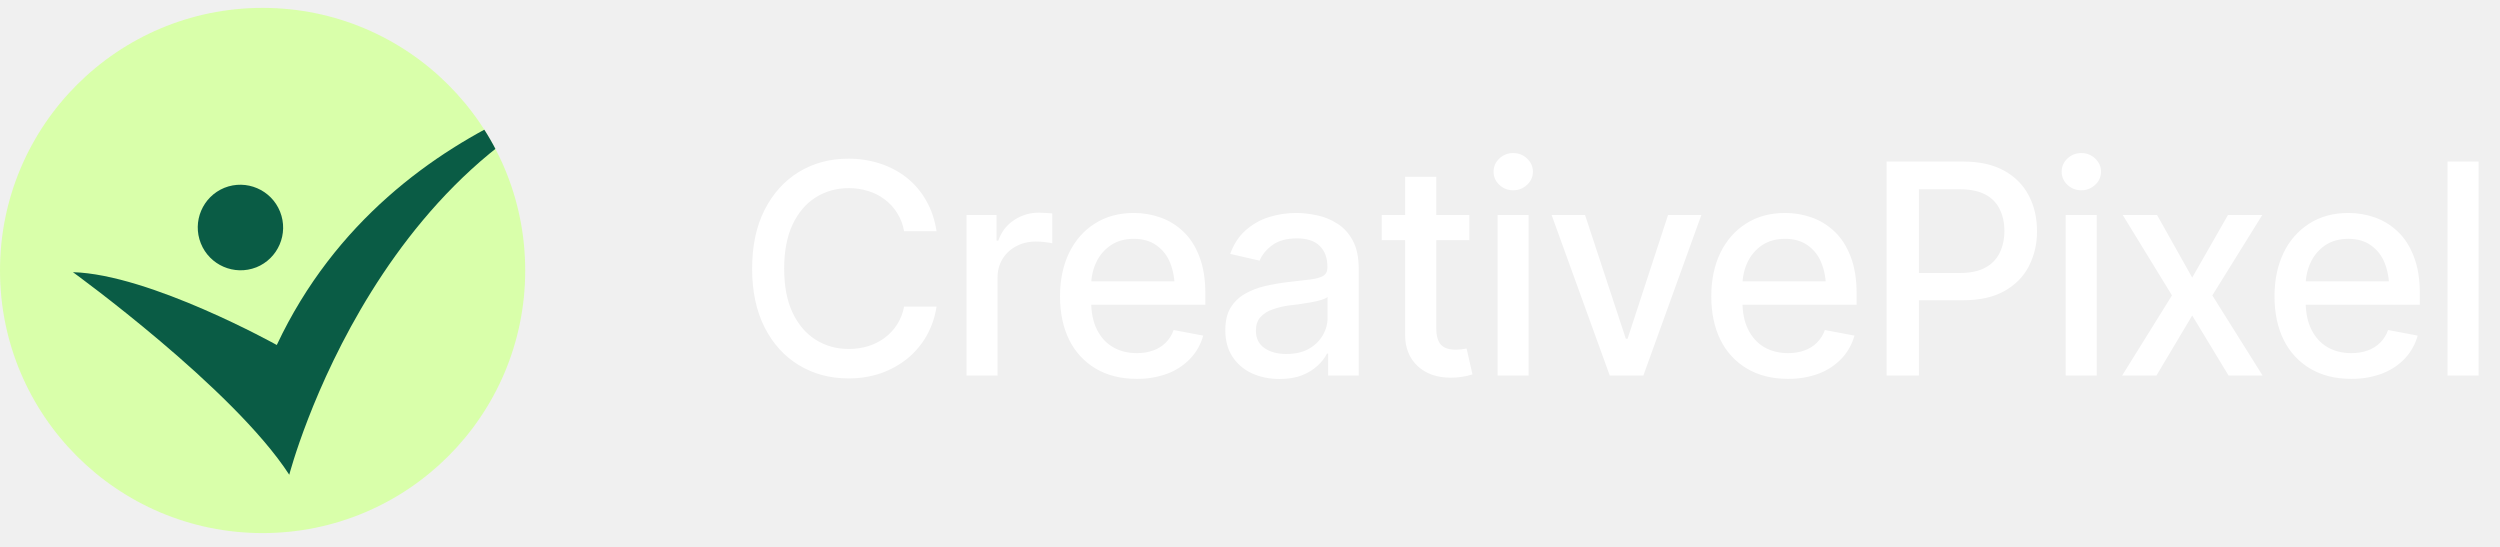
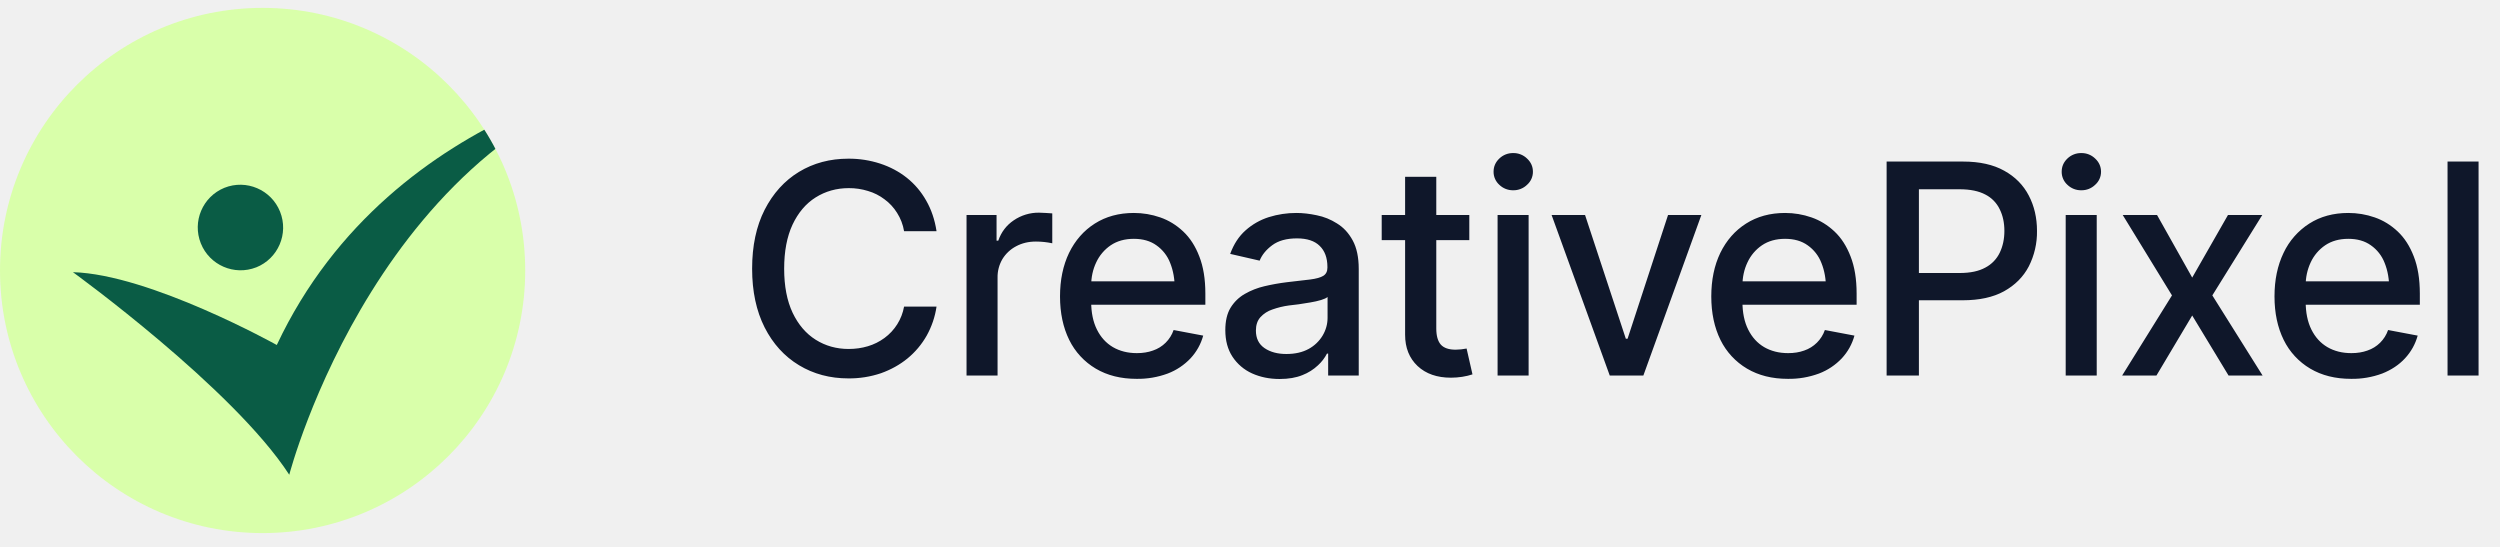
<svg xmlns="http://www.w3.org/2000/svg" width="119" height="26" fill="none">
  <path fill="#D9FFAA" d="M12.5 25.375c6.904 0 12.5-5.596 12.5-12.5 0-6.903-5.596-12.5-12.5-12.5S0 5.972 0 12.875c0 6.904 5.596 12.5 12.5 12.5Z" />
  <mask id="a" width="25" height="26" x="0" y="0" maskUnits="userSpaceOnUse" style="mask-type:alpha">
    <path fill="#D9FFAA" d="M12.5 25.375c6.904 0 12.5-5.596 12.5-12.5 0-6.903-5.596-12.5-12.5-12.5S0 5.972 0 12.875c0 6.904 5.596 12.5 12.5 12.5Z" />
  </mask>
  <g fill="#0A5C45" mask="url(#a)">
    <path d="M12.195 12.727A2.039 2.039 0 1 0 10.68 8.94a2.039 2.039 0 0 0 1.515 3.786Z" />
    <path d="M3.472 12.956s7.624 5.52 10.297 9.642c0 0 4.357-16.771 18.22-19.445 0 0-13.269 1.486-18.814 13.269 0 0-6.04-3.367-9.703-3.466Z" />
  </g>
-   <path fill="#fff" d="M40.382 18.012c-.875 0-1.66-.21-2.352-.629-.693-.419-1.237-1.018-1.634-1.798-.396-.783-.595-1.715-.595-2.795 0-1.09.199-2.024.595-2.803.401-.784.946-1.386 1.634-1.805.693-.42 1.477-.629 2.352-.629a4.79 4.79 0 0 1 1.51.233c.474.155.898.38 1.272.676.373.297.681.659.923 1.087.246.429.41.914.492 1.456h-1.545a2.322 2.322 0 0 0-.335-.875 2.29 2.29 0 0 0-.595-.642 2.411 2.411 0 0 0-.786-.397 3.01 3.01 0 0 0-.916-.136c-.583 0-1.11.148-1.58.444-.464.292-.83.725-1.1 1.299-.264.57-.396 1.267-.396 2.092 0 .829.134 1.529.403 2.098.27.565.636.994 1.1 1.285.466.292.987.438 1.566.438.324 0 .63-.044.916-.13a2.57 2.57 0 0 0 .786-.39 2.367 2.367 0 0 0 .937-1.497h1.545a4.035 4.035 0 0 1-.472 1.388c-.237.415-.54.775-.91 1.08-.368.3-.79.535-1.264.704a4.714 4.714 0 0 1-1.551.246Zm5.625-.137v-7.642h1.429v1.223h.082c.141-.41.387-.733.738-.97a2.092 2.092 0 0 1 1.203-.363c.091 0 .199.005.322.014.127.005.23.012.307.02v1.423a3.81 3.81 0 0 0-.78-.082c-.35 0-.664.075-.942.225a1.67 1.67 0 0 0-.65.608 1.68 1.68 0 0 0-.232.89v4.654h-1.477Zm8.094.158c-.748 0-1.395-.162-1.942-.486a3.25 3.25 0 0 1-1.264-1.367c-.292-.592-.438-1.283-.438-2.071 0-.784.144-1.474.43-2.071.292-.597.7-1.062 1.224-1.395.53-.337 1.149-.506 1.86-.506.433 0 .852.07 1.258.212.405.141.77.365 1.093.67.324.305.58.702.766 1.19.191.487.287 1.075.287 1.763v.533h-6.077v-1.114h5.311l-.69.37c0-.47-.073-.885-.219-1.245a1.818 1.818 0 0 0-.656-.84c-.287-.206-.645-.308-1.073-.308-.429 0-.795.102-1.1.307a2 2 0 0 0-.691.814c-.16.337-.24.706-.24 1.107v.759c0 .524.092.968.274 1.333.182.365.435.643.759.834.328.191.708.287 1.141.287.283 0 .538-.04.766-.123a1.565 1.565 0 0 0 .984-.977l1.409.266c-.114.41-.315.77-.602 1.08a2.92 2.92 0 0 1-1.087.725 4.076 4.076 0 0 1-1.483.253Zm6.808.007c-.483 0-.92-.09-1.313-.267a2.195 2.195 0 0 1-.93-.793c-.227-.346-.341-.768-.341-1.265 0-.433.082-.786.246-1.06.169-.277.394-.498.677-.662a3.45 3.45 0 0 1 .943-.37 10.03 10.03 0 0 1 1.067-.19c.46-.051.831-.094 1.114-.13.282-.037.487-.094.615-.172.132-.082.198-.212.198-.39v-.034c0-.432-.123-.767-.369-1.004-.241-.237-.601-.356-1.08-.356-.497 0-.89.11-1.182.328-.288.214-.486.458-.595.732l-1.402-.322c.17-.464.413-.838.732-1.12a3.041 3.041 0 0 1 1.107-.63 4.35 4.35 0 0 1 1.313-.198c.305 0 .629.037.97.11.342.068.664.198.964.39.306.186.554.455.745.806.192.35.288.804.288 1.36v5.072H63.22V16.83h-.055a2.01 2.01 0 0 1-.43.56 2.275 2.275 0 0 1-.74.465c-.3.123-.662.185-1.086.185Zm.321-1.19c.415 0 .768-.08 1.06-.24a1.75 1.75 0 0 0 .67-.642c.155-.264.232-.544.232-.84v-.992c-.054.05-.157.098-.307.144-.15.045-.322.084-.513.116s-.378.061-.56.089c-.183.023-.336.04-.459.055a3.89 3.89 0 0 0-.786.191 1.333 1.333 0 0 0-.574.37c-.141.159-.212.37-.212.635 0 .369.137.647.41.834.274.187.62.28 1.04.28Zm8.709-6.617v1.196h-4.17v-1.196h4.17Zm-3.056-1.818h1.484v7.218c0 .351.073.609.218.773.146.16.381.239.705.239a2.802 2.802 0 0 0 .52-.055l.28 1.23c-.151.05-.315.09-.493.117a3.494 3.494 0 0 1-.533.041c-.66 0-1.19-.184-1.586-.554-.396-.373-.595-.87-.595-1.49v-7.52Zm4.402 9.46v-7.642h1.477v7.642h-1.477Zm.746-8.818a.927.927 0 0 1-.663-.26.828.828 0 0 1-.274-.622c0-.246.091-.455.274-.629a.927.927 0 0 1 .663-.26.92.92 0 0 1 .656.26c.187.174.28.383.28.63a.82.82 0 0 1-.28.621.92.92 0 0 1-.656.26Zm8.954 1.176-2.761 7.642h-1.6l-2.768-7.642h1.592l1.942 5.892h.082l1.927-5.892h1.586Zm4.115 7.8c-.747 0-1.394-.162-1.941-.486a3.248 3.248 0 0 1-1.265-1.367c-.291-.592-.437-1.283-.437-2.071 0-.784.143-1.474.43-2.071.292-.597.7-1.062 1.224-1.395.529-.337 1.148-.506 1.86-.506.432 0 .852.07 1.257.212.406.141.77.365 1.094.67.324.305.579.702.766 1.19.191.487.287 1.075.287 1.763v.533h-6.077v-1.114h5.311l-.69.37c0-.47-.073-.885-.22-1.245a1.818 1.818 0 0 0-.655-.84c-.287-.206-.645-.308-1.074-.308-.428 0-.795.102-1.1.307a2 2 0 0 0-.69.814c-.16.337-.24.706-.24 1.107v.759c0 .524.091.968.274 1.333.182.365.435.643.758.834.329.191.709.287 1.142.287.282 0 .538-.04.766-.123a1.577 1.577 0 0 0 .984-.977l1.408.266c-.114.41-.314.77-.601 1.08a2.92 2.92 0 0 1-1.087.725 4.082 4.082 0 0 1-1.484.253Zm4.703-.158V7.69h3.637c.788 0 1.442.146 1.962.437.52.288.909.682 1.169 1.183.26.497.39 1.057.39 1.682a3.61 3.61 0 0 1-.39 1.688c-.26.497-.652.891-1.176 1.183-.52.287-1.176.43-1.969.43h-2.488v-1.298h2.345c.505 0 .913-.087 1.223-.26a1.56 1.56 0 0 0 .684-.711c.146-.305.219-.65.219-1.032 0-.388-.073-.73-.22-1.026a1.52 1.52 0 0 0-.683-.704c-.314-.168-.724-.253-1.23-.253H91.34v8.866h-1.538Zm8.524 0v-7.642h1.477v7.642h-1.477Zm.745-8.818a.928.928 0 0 1-.663-.26.828.828 0 0 1-.273-.622c0-.246.091-.455.273-.629a.928.928 0 0 1 .663-.26.92.92 0 0 1 .657.26c.186.174.28.383.28.63a.82.82 0 0 1-.28.621.92.92 0 0 1-.657.26Zm3.603 1.176 1.674 2.98 1.703-2.98h1.633l-2.378 3.828 2.392 3.814h-1.62l-1.73-2.857-1.702 2.857h-1.633l2.372-3.814-2.345-3.828h1.634Zm9.235 7.8c-.748 0-1.395-.162-1.942-.486a3.245 3.245 0 0 1-1.264-1.367c-.292-.592-.438-1.283-.438-2.071 0-.784.144-1.474.431-2.071a3.348 3.348 0 0 1 1.224-1.395c.528-.337 1.148-.506 1.859-.506.433 0 .852.07 1.258.212.405.141.77.365 1.093.67.324.305.579.702.766 1.19.191.487.287 1.075.287 1.763v.533h-6.077v-1.114h5.312l-.691.37c0-.47-.073-.885-.219-1.245a1.81 1.81 0 0 0-.656-.84c-.287-.206-.645-.308-1.073-.308-.429 0-.795.102-1.101.307a2 2 0 0 0-.69.814 2.55 2.55 0 0 0-.239 1.107v.759c0 .524.091.968.273 1.333.182.365.435.643.759.834.328.191.708.287 1.141.287.283 0 .538-.04.766-.123a1.565 1.565 0 0 0 .984-.977l1.409.266c-.114.41-.315.77-.602 1.08-.287.31-.649.552-1.087.725a4.076 4.076 0 0 1-1.483.253Zm6.07-10.343v10.185h-1.477V7.69h1.477Z" />
+   <path fill="#0F172A" d="M40.382 18.012c-.875 0-1.66-.21-2.352-.629-.693-.419-1.237-1.018-1.634-1.798-.396-.783-.595-1.715-.595-2.795 0-1.09.199-2.024.595-2.803.401-.784.946-1.386 1.634-1.805.693-.42 1.477-.629 2.352-.629a4.79 4.79 0 0 1 1.51.233c.474.155.898.38 1.272.676.373.297.681.659.923 1.087.246.429.41.914.492 1.456h-1.545a2.322 2.322 0 0 0-.335-.875 2.29 2.29 0 0 0-.595-.642 2.411 2.411 0 0 0-.786-.397 3.01 3.01 0 0 0-.916-.136c-.583 0-1.11.148-1.58.444-.464.292-.83.725-1.1 1.299-.264.57-.396 1.267-.396 2.092 0 .829.134 1.529.403 2.098.27.565.636.994 1.1 1.285.466.292.987.438 1.566.438.324 0 .63-.044.916-.13a2.57 2.57 0 0 0 .786-.39 2.367 2.367 0 0 0 .937-1.497h1.545a4.035 4.035 0 0 1-.472 1.388c-.237.415-.54.775-.91 1.08-.368.3-.79.535-1.264.704a4.714 4.714 0 0 1-1.551.246Zm5.625-.137v-7.642h1.429v1.223h.082c.141-.41.387-.733.738-.97a2.092 2.092 0 0 1 1.203-.363c.091 0 .199.005.322.014.127.005.23.012.307.02v1.423a3.81 3.81 0 0 0-.78-.082c-.35 0-.664.075-.942.225a1.67 1.67 0 0 0-.65.608 1.68 1.68 0 0 0-.232.89v4.654h-1.477Zm8.094.158c-.748 0-1.395-.162-1.942-.486a3.25 3.25 0 0 1-1.264-1.367c-.292-.592-.438-1.283-.438-2.071 0-.784.144-1.474.43-2.071.292-.597.7-1.062 1.224-1.395.53-.337 1.149-.506 1.86-.506.433 0 .852.07 1.258.212.405.141.77.365 1.093.67.324.305.58.702.766 1.19.191.487.287 1.075.287 1.763v.533h-6.077v-1.114h5.311l-.69.37c0-.47-.073-.885-.219-1.245a1.818 1.818 0 0 0-.656-.84c-.287-.206-.645-.308-1.073-.308-.429 0-.795.102-1.1.307a2 2 0 0 0-.691.814c-.16.337-.24.706-.24 1.107v.759c0 .524.092.968.274 1.333.182.365.435.643.759.834.328.191.708.287 1.141.287.283 0 .538-.04.766-.123a1.565 1.565 0 0 0 .984-.977l1.409.266c-.114.41-.315.77-.602 1.08a2.92 2.92 0 0 1-1.087.725 4.076 4.076 0 0 1-1.483.253Zm6.808.007c-.483 0-.92-.09-1.313-.267a2.195 2.195 0 0 1-.93-.793c-.227-.346-.341-.768-.341-1.265 0-.433.082-.786.246-1.06.169-.277.394-.498.677-.662a3.45 3.45 0 0 1 .943-.37 10.03 10.03 0 0 1 1.067-.19c.46-.051.831-.094 1.114-.13.282-.037.487-.094.615-.172.132-.082.198-.212.198-.39v-.034c0-.432-.123-.767-.369-1.004-.241-.237-.601-.356-1.08-.356-.497 0-.89.11-1.182.328-.288.214-.486.458-.595.732l-1.402-.322c.17-.464.413-.838.732-1.12a3.041 3.041 0 0 1 1.107-.63 4.35 4.35 0 0 1 1.313-.198c.305 0 .629.037.97.11.342.068.664.198.964.39.306.186.554.455.745.806.192.35.288.804.288 1.36v5.072H63.22V16.83h-.055a2.01 2.01 0 0 1-.43.56 2.275 2.275 0 0 1-.74.465c-.3.123-.662.185-1.086.185Zm.321-1.19c.415 0 .768-.08 1.06-.24a1.75 1.75 0 0 0 .67-.642c.155-.264.232-.544.232-.84v-.992c-.054.05-.157.098-.307.144-.15.045-.322.084-.513.116s-.378.061-.56.089c-.183.023-.336.04-.459.055a3.89 3.89 0 0 0-.786.191 1.333 1.333 0 0 0-.574.37c-.141.159-.212.37-.212.635 0 .369.137.647.41.834.274.187.62.28 1.04.28Zm8.709-6.617v1.196h-4.17v-1.196h4.17Zm-3.056-1.818h1.484v7.218c0 .351.073.609.218.773.146.16.381.239.705.239a2.802 2.802 0 0 0 .52-.055l.28 1.23c-.151.05-.315.09-.493.117a3.494 3.494 0 0 1-.533.041c-.66 0-1.19-.184-1.586-.554-.396-.373-.595-.87-.595-1.49v-7.52Zm4.402 9.46v-7.642h1.477v7.642h-1.477Zm.746-8.818a.927.927 0 0 1-.663-.26.828.828 0 0 1-.274-.622c0-.246.091-.455.274-.629a.927.927 0 0 1 .663-.26.92.92 0 0 1 .656.26c.187.174.28.383.28.63a.82.82 0 0 1-.28.621.92.92 0 0 1-.656.26Zm8.954 1.176-2.761 7.642h-1.6l-2.768-7.642h1.592l1.942 5.892h.082l1.927-5.892h1.586Zm4.115 7.8c-.747 0-1.394-.162-1.941-.486a3.248 3.248 0 0 1-1.265-1.367c-.291-.592-.437-1.283-.437-2.071 0-.784.143-1.474.43-2.071.292-.597.7-1.062 1.224-1.395.529-.337 1.148-.506 1.86-.506.432 0 .852.07 1.257.212.406.141.77.365 1.094.67.324.305.579.702.766 1.19.191.487.287 1.075.287 1.763v.533h-6.077v-1.114h5.311l-.69.37c0-.47-.073-.885-.22-1.245a1.818 1.818 0 0 0-.655-.84c-.287-.206-.645-.308-1.074-.308-.428 0-.795.102-1.1.307a2 2 0 0 0-.69.814c-.16.337-.24.706-.24 1.107v.759c0 .524.091.968.274 1.333.182.365.435.643.758.834.329.191.709.287 1.142.287.282 0 .538-.04.766-.123a1.577 1.577 0 0 0 .984-.977l1.408.266c-.114.41-.314.77-.601 1.08a2.92 2.92 0 0 1-1.087.725 4.082 4.082 0 0 1-1.484.253Zm4.703-.158V7.69h3.637c.788 0 1.442.146 1.962.437.52.288.909.682 1.169 1.183.26.497.39 1.057.39 1.682a3.61 3.61 0 0 1-.39 1.688c-.26.497-.652.891-1.176 1.183-.52.287-1.176.43-1.969.43h-2.488v-1.298h2.345c.505 0 .913-.087 1.223-.26a1.56 1.56 0 0 0 .684-.711c.146-.305.219-.65.219-1.032 0-.388-.073-.73-.22-1.026a1.52 1.52 0 0 0-.683-.704c-.314-.168-.724-.253-1.23-.253H91.34v8.866h-1.538Zm8.524 0v-7.642h1.477v7.642h-1.477Zm.745-8.818a.928.928 0 0 1-.663-.26.828.828 0 0 1-.273-.622c0-.246.091-.455.273-.629a.928.928 0 0 1 .663-.26.92.92 0 0 1 .657.26c.186.174.28.383.28.63a.82.82 0 0 1-.28.621.92.92 0 0 1-.657.26Zm3.603 1.176 1.674 2.98 1.703-2.98h1.633l-2.378 3.828 2.392 3.814h-1.62l-1.73-2.857-1.702 2.857h-1.633l2.372-3.814-2.345-3.828h1.634Zm9.235 7.8c-.748 0-1.395-.162-1.942-.486a3.245 3.245 0 0 1-1.264-1.367c-.292-.592-.438-1.283-.438-2.071 0-.784.144-1.474.431-2.071a3.348 3.348 0 0 1 1.224-1.395c.528-.337 1.148-.506 1.859-.506.433 0 .852.07 1.258.212.405.141.77.365 1.093.67.324.305.579.702.766 1.19.191.487.287 1.075.287 1.763v.533h-6.077v-1.114h5.312l-.691.37c0-.47-.073-.885-.219-1.245a1.81 1.81 0 0 0-.656-.84c-.287-.206-.645-.308-1.073-.308-.429 0-.795.102-1.101.307a2 2 0 0 0-.69.814 2.55 2.55 0 0 0-.239 1.107v.759c0 .524.091.968.273 1.333.182.365.435.643.759.834.328.191.708.287 1.141.287.283 0 .538-.04.766-.123a1.565 1.565 0 0 0 .984-.977l1.409.266c-.114.41-.315.77-.602 1.08-.287.31-.649.552-1.087.725a4.076 4.076 0 0 1-1.483.253Zm6.07-10.343v10.185h-1.477V7.69h1.477Z" />
</svg>
